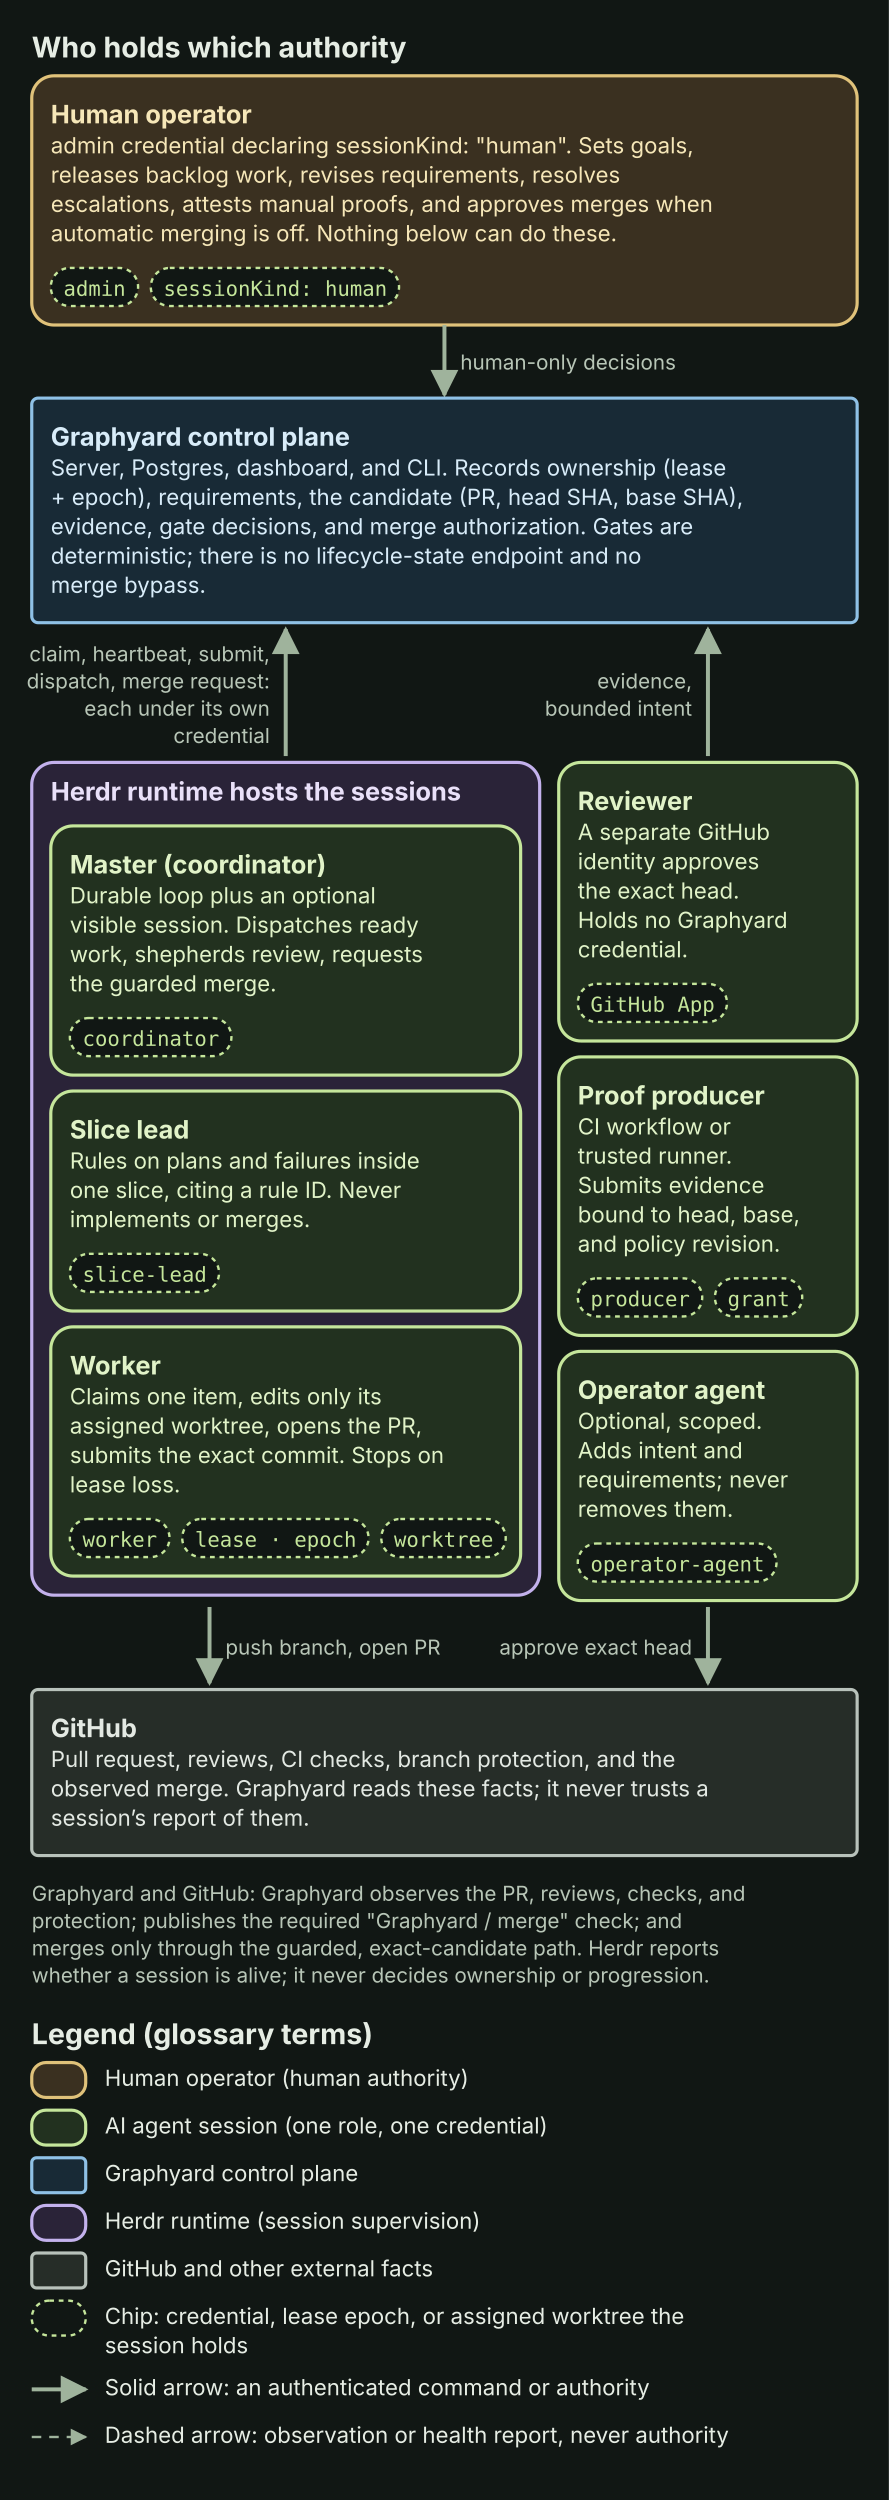
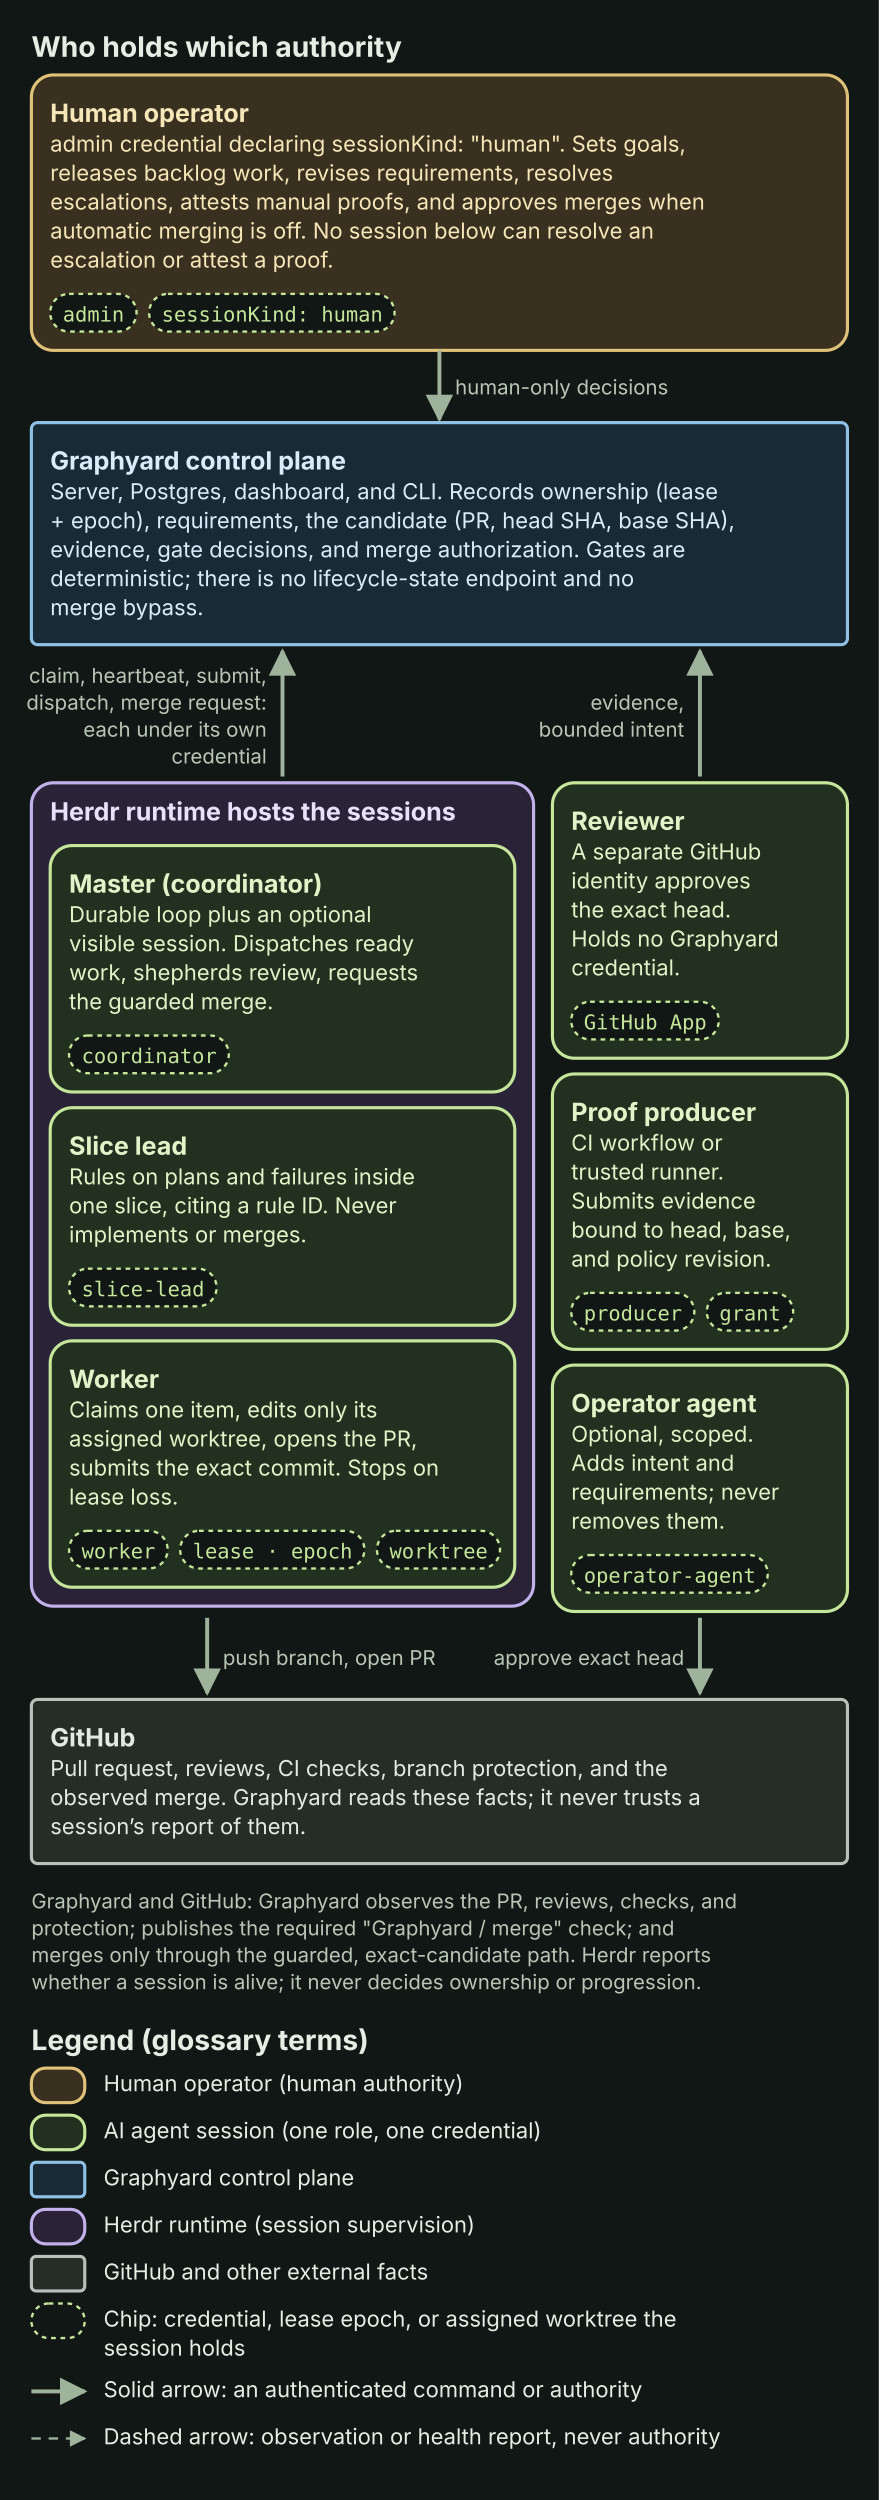
- <svg xmlns="http://www.w3.org/2000/svg" viewBox="0 0 560 1575" width="560" height="1575" role="img" aria-labelledby="title desc" font-family="Inter, &quot;Segoe UI&quot;, Roboto, &quot;Helvetica Neue&quot;, Arial, &quot;Liberation Sans&quot;, ui-sans-serif, system-ui, -apple-system, sans-serif">
+ <svg xmlns="http://www.w3.org/2000/svg" viewBox="0 0 560 1593" width="560" height="1593" role="img" aria-labelledby="title desc" font-family="Inter, &quot;Segoe UI&quot;, Roboto, &quot;Helvetica Neue&quot;, Arial, &quot;Liberation Sans&quot;, ui-sans-serif, system-ui, -apple-system, sans-serif">
  <defs>
    <marker id="arrow" viewBox="0 0 10 10" refX="9" refY="5" markerWidth="7" markerHeight="7" orient="auto-start-reverse">
      <path d="M0 0 L10 5 L0 10 z" fill="#9fb39c" />
    </marker>
  </defs>
-   <rect width="560" height="1575" fill="#111714" />
+   <rect width="560" height="1593" fill="#111714" />
  <text x="20" y="36.2" font-size="18" font-weight="700" fill="#e6ede4" text-anchor="start">Who holds which authority</text>
-   <rect x="20" y="47.76" width="520" height="157.0" rx="14" fill="#3a3020" stroke="#e0c27a" stroke-width="2" />
+   <rect x="20" y="47.76" width="520" height="175.5" rx="14" fill="#3a3020" stroke="#e0c27a" stroke-width="2" />
  <text x="32" y="77.7" font-size="16" font-weight="650" fill="#f6e7b8" text-anchor="start">Human operator</text>
  <text x="32" y="96.6" font-size="14" font-weight="400" fill="#f6e7b8" text-anchor="start">admin credential declaring sessionKind: "human". Sets goals,</text>
  <text x="32" y="115.1" font-size="14" font-weight="400" fill="#f6e7b8" text-anchor="start">releases backlog work, revises requirements, resolves</text>
  <text x="32" y="133.5" font-size="14" font-weight="400" fill="#f6e7b8" text-anchor="start">escalations, attests manual proofs, and approves merges when</text>
-   <text x="32" y="152.0" font-size="14" font-weight="400" fill="#f6e7b8" text-anchor="start">automatic merging is off. Nothing below can do these.</text>
-   <rect x="32" y="168.8" width="55.0" height="24" rx="12" fill="#111714" stroke="#c5e69b" stroke-width="1.5" stroke-dasharray="3 3" />
-   <text x="40" y="186.4" font-size="13" font-weight="400" fill="#c5e69b" text-anchor="start" font-family="ui-monospace, SFMono-Regular, Menlo, monospace">admin</text>
-   <rect x="95" y="168.8" width="156.4" height="24" rx="12" fill="#111714" stroke="#c5e69b" stroke-width="1.5" stroke-dasharray="3 3" />
-   <text x="103" y="186.4" font-size="13" font-weight="400" fill="#c5e69b" text-anchor="start" font-family="ui-monospace, SFMono-Regular, Menlo, monospace">sessionKind: human</text>
-   <line x1="280" y1="204.8" x2="280" y2="248.8" stroke="#9fb39c" stroke-width="2.5" marker-end="url(#arrow)" />
-   <text x="290" y="232.8" font-size="13" font-weight="400" fill="#b8c6b7" text-anchor="start">human-only decisions</text>
-   <rect x="20" y="250.8" width="520" height="141.5" rx="4" fill="#182a36" stroke="#8fc1e6" stroke-width="2" />
-   <text x="32" y="280.8" font-size="16" font-weight="650" fill="#d8ecf9" text-anchor="start">Graphyard control plane</text>
-   <text x="32" y="299.6" font-size="14" font-weight="400" fill="#d8ecf9" text-anchor="start">Server, Postgres, dashboard, and CLI. Records ownership (lease</text>
-   <text x="32" y="318.1" font-size="14" font-weight="400" fill="#d8ecf9" text-anchor="start">+ epoch), requirements, the candidate (PR, head SHA, base SHA),</text>
-   <text x="32" y="336.6" font-size="14" font-weight="400" fill="#d8ecf9" text-anchor="start">evidence, gate decisions, and merge authorization. Gates are</text>
-   <text x="32" y="355.1" font-size="14" font-weight="400" fill="#d8ecf9" text-anchor="start">deterministic; there is no lifecycle-state endpoint and no</text>
-   <text x="32" y="373.5" font-size="14" font-weight="400" fill="#d8ecf9" text-anchor="start">merge bypass.</text>
-   <rect x="20" y="480.32" width="320" height="524.64" rx="14" fill="#2a2338" stroke="#c3b1ec" stroke-width="2" />
-   <text x="32" y="504.32" font-size="16" font-weight="650" fill="#e9e0f9">Herdr runtime hosts the sessions</text>
-   <rect x="32" y="520.32" width="296" height="157.0" rx="14" fill="#22311f" stroke="#c5e69b" stroke-width="2" />
-   <text x="44" y="550.3" font-size="16" font-weight="650" fill="#e1f3c8" text-anchor="start">Master (coordinator)</text>
-   <text x="44" y="569.1" font-size="14" font-weight="400" fill="#e1f3c8" text-anchor="start">Durable loop plus an optional</text>
-   <text x="44" y="587.6" font-size="14" font-weight="400" fill="#e1f3c8" text-anchor="start">visible session. Dispatches ready</text>
-   <text x="44" y="606.1" font-size="14" font-weight="400" fill="#e1f3c8" text-anchor="start">work, shepherds review, requests</text>
-   <text x="44" y="624.6" font-size="14" font-weight="400" fill="#e1f3c8" text-anchor="start">the guarded merge.</text>
-   <rect x="44" y="641.36" width="101.8" height="24" rx="12" fill="#111714" stroke="#c5e69b" stroke-width="1.5" stroke-dasharray="3 3" />
-   <text x="52" y="658.9" font-size="13" font-weight="400" fill="#c5e69b" text-anchor="start" font-family="ui-monospace, SFMono-Regular, Menlo, monospace">coordinator</text>
-   <rect x="32" y="687.36" width="296" height="138.6" rx="14" fill="#22311f" stroke="#c5e69b" stroke-width="2" />
-   <text x="44" y="717.3" font-size="16" font-weight="650" fill="#e1f3c8" text-anchor="start">Slice lead</text>
-   <text x="44" y="736.2" font-size="14" font-weight="400" fill="#e1f3c8" text-anchor="start">Rules on plans and failures inside</text>
-   <text x="44" y="754.7" font-size="14" font-weight="400" fill="#e1f3c8" text-anchor="start">one slice, citing a rule ID. Never</text>
-   <text x="44" y="773.1" font-size="14" font-weight="400" fill="#e1f3c8" text-anchor="start">implements or merges.</text>
-   <rect x="44" y="789.92" width="94.0" height="24" rx="12" fill="#111714" stroke="#c5e69b" stroke-width="1.5" stroke-dasharray="3 3" />
-   <text x="52" y="807.5" font-size="13" font-weight="400" fill="#c5e69b" text-anchor="start" font-family="ui-monospace, SFMono-Regular, Menlo, monospace">slice-lead</text>
-   <rect x="32" y="835.92" width="296" height="157.0" rx="14" fill="#22311f" stroke="#c5e69b" stroke-width="2" />
-   <text x="44" y="865.9" font-size="16" font-weight="650" fill="#e1f3c8" text-anchor="start">Worker</text>
-   <text x="44" y="884.7" font-size="14" font-weight="400" fill="#e1f3c8" text-anchor="start">Claims one item, edits only its</text>
-   <text x="44" y="903.2" font-size="14" font-weight="400" fill="#e1f3c8" text-anchor="start">assigned worktree, opens the PR,</text>
-   <text x="44" y="921.7" font-size="14" font-weight="400" fill="#e1f3c8" text-anchor="start">submits the exact commit. Stops on</text>
-   <text x="44" y="940.2" font-size="14" font-weight="400" fill="#e1f3c8" text-anchor="start">lease loss.</text>
-   <rect x="44" y="956.96" width="62.8" height="24" rx="12" fill="#111714" stroke="#c5e69b" stroke-width="1.5" stroke-dasharray="3 3" />
-   <text x="52" y="974.5" font-size="13" font-weight="400" fill="#c5e69b" text-anchor="start" font-family="ui-monospace, SFMono-Regular, Menlo, monospace">worker</text>
-   <rect x="114.8" y="956.96" width="117.4" height="24" rx="12" fill="#111714" stroke="#c5e69b" stroke-width="1.5" stroke-dasharray="3 3" />
-   <text x="122.8" y="974.5" font-size="13" font-weight="400" fill="#c5e69b" text-anchor="start" font-family="ui-monospace, SFMono-Regular, Menlo, monospace">lease · epoch</text>
-   <rect x="240.2" y="956.96" width="78.4" height="24" rx="12" fill="#111714" stroke="#c5e69b" stroke-width="1.5" stroke-dasharray="3 3" />
-   <text x="248.2" y="974.5" font-size="13" font-weight="400" fill="#c5e69b" text-anchor="start" font-family="ui-monospace, SFMono-Regular, Menlo, monospace">worktree</text>
-   <rect x="352" y="480.32" width="188" height="175.5" rx="14" fill="#22311f" stroke="#c5e69b" stroke-width="2" />
-   <text x="364" y="510.3" font-size="16" font-weight="650" fill="#e1f3c8" text-anchor="start">Reviewer</text>
-   <text x="364" y="529.1" font-size="14" font-weight="400" fill="#e1f3c8" text-anchor="start">A separate GitHub</text>
-   <text x="364" y="547.6" font-size="14" font-weight="400" fill="#e1f3c8" text-anchor="start">identity approves</text>
-   <text x="364" y="566.1" font-size="14" font-weight="400" fill="#e1f3c8" text-anchor="start">the exact head.</text>
-   <text x="364" y="584.6" font-size="14" font-weight="400" fill="#e1f3c8" text-anchor="start">Holds no Graphyard</text>
-   <text x="364" y="603.1" font-size="14" font-weight="400" fill="#e1f3c8" text-anchor="start">credential.</text>
-   <rect x="364" y="619.84" width="94.0" height="24" rx="12" fill="#111714" stroke="#c5e69b" stroke-width="1.5" stroke-dasharray="3 3" />
-   <text x="372" y="637.4" font-size="13" font-weight="400" fill="#c5e69b" text-anchor="start" font-family="ui-monospace, SFMono-Regular, Menlo, monospace">GitHub App</text>
-   <rect x="352" y="665.84" width="188" height="175.5" rx="14" fill="#22311f" stroke="#c5e69b" stroke-width="2" />
-   <text x="364" y="695.8" font-size="16" font-weight="650" fill="#e1f3c8" text-anchor="start">Proof producer</text>
-   <text x="364" y="714.7" font-size="14" font-weight="400" fill="#e1f3c8" text-anchor="start">CI workflow or</text>
-   <text x="364" y="733.1" font-size="14" font-weight="400" fill="#e1f3c8" text-anchor="start">trusted runner.</text>
-   <text x="364" y="751.6" font-size="14" font-weight="400" fill="#e1f3c8" text-anchor="start">Submits evidence</text>
-   <text x="364" y="770.1" font-size="14" font-weight="400" fill="#e1f3c8" text-anchor="start">bound to head, base,</text>
-   <text x="364" y="788.6" font-size="14" font-weight="400" fill="#e1f3c8" text-anchor="start">and policy revision.</text>
-   <rect x="364" y="805.36" width="78.4" height="24" rx="12" fill="#111714" stroke="#c5e69b" stroke-width="1.5" stroke-dasharray="3 3" />
-   <text x="372" y="822.9" font-size="13" font-weight="400" fill="#c5e69b" text-anchor="start" font-family="ui-monospace, SFMono-Regular, Menlo, monospace">producer</text>
-   <rect x="450.4" y="805.36" width="55.0" height="24" rx="12" fill="#111714" stroke="#c5e69b" stroke-width="1.5" stroke-dasharray="3 3" />
-   <text x="458.4" y="822.9" font-size="13" font-weight="400" fill="#c5e69b" text-anchor="start" font-family="ui-monospace, SFMono-Regular, Menlo, monospace">grant</text>
-   <rect x="352" y="851.36" width="188" height="157.0" rx="14" fill="#22311f" stroke="#c5e69b" stroke-width="2" />
-   <text x="364" y="881.3" font-size="16" font-weight="650" fill="#e1f3c8" text-anchor="start">Operator agent</text>
-   <text x="364" y="900.2" font-size="14" font-weight="400" fill="#e1f3c8" text-anchor="start">Optional, scoped.</text>
-   <text x="364" y="918.7" font-size="14" font-weight="400" fill="#e1f3c8" text-anchor="start">Adds intent and</text>
-   <text x="364" y="937.1" font-size="14" font-weight="400" fill="#e1f3c8" text-anchor="start">requirements; never</text>
-   <text x="364" y="955.6" font-size="14" font-weight="400" fill="#e1f3c8" text-anchor="start">removes them.</text>
-   <rect x="364" y="972.4" width="125.2" height="24" rx="12" fill="#111714" stroke="#c5e69b" stroke-width="1.5" stroke-dasharray="3 3" />
-   <text x="372" y="990.0" font-size="13" font-weight="400" fill="#c5e69b" text-anchor="start" font-family="ui-monospace, SFMono-Regular, Menlo, monospace">operator-agent</text>
-   <line x1="180" y1="476.32" x2="180" y2="396.32" stroke="#9fb39c" stroke-width="2.5" marker-end="url(#arrow)" />
-   <text x="170" y="416.6" font-size="13" font-weight="400" fill="#b8c6b7" text-anchor="end">claim, heartbeat, submit,</text>
-   <text x="170" y="433.7" font-size="13" font-weight="400" fill="#b8c6b7" text-anchor="end">dispatch, merge request:</text>
-   <text x="170" y="450.9" font-size="13" font-weight="400" fill="#b8c6b7" text-anchor="end">each under its own</text>
-   <text x="170" y="468.1" font-size="13" font-weight="400" fill="#b8c6b7" text-anchor="end">credential</text>
-   <line x1="446" y1="476.32" x2="446" y2="396.32" stroke="#9fb39c" stroke-width="2.5" marker-end="url(#arrow)" />
-   <text x="436" y="433.7" font-size="13" font-weight="400" fill="#b8c6b7" text-anchor="end">evidence,</text>
-   <text x="436" y="450.9" font-size="13" font-weight="400" fill="#b8c6b7" text-anchor="end">bounded intent</text>
-   <rect x="20" y="1064.4" width="520" height="104.6" rx="4" fill="#262d28" stroke="#b8c2bb" stroke-width="2" />
-   <text x="32" y="1094.4" font-size="16" font-weight="650" fill="#e3e9e3" text-anchor="start">GitHub</text>
-   <text x="32" y="1113.2" font-size="14" font-weight="400" fill="#e3e9e3" text-anchor="start">Pull request, reviews, CI checks, branch protection, and the</text>
-   <text x="32" y="1131.7" font-size="14" font-weight="400" fill="#e3e9e3" text-anchor="start">observed merge. Graphyard reads these facts; it never trusts a</text>
-   <text x="32" y="1150.2" font-size="14" font-weight="400" fill="#e3e9e3" text-anchor="start">session’s report of them.</text>
-   <line x1="132" y1="1012.4" x2="132" y2="1060.4" stroke="#9fb39c" stroke-width="2.5" marker-end="url(#arrow)" />
-   <text x="142" y="1042.4" font-size="13" font-weight="400" fill="#b8c6b7" text-anchor="start">push branch, open PR</text>
-   <line x1="446" y1="1012.4" x2="446" y2="1060.4" stroke="#9fb39c" stroke-width="2.5" marker-end="url(#arrow)" />
-   <text x="436" y="1042.4" font-size="13" font-weight="400" fill="#b8c6b7" text-anchor="end">approve exact head</text>
-   <text x="20" y="1197.5" font-size="13" font-weight="400" fill="#b8c6b7" text-anchor="start">Graphyard and GitHub: Graphyard observes the PR, reviews, checks, and</text>
-   <text x="20" y="1214.7" font-size="13" font-weight="400" fill="#b8c6b7" text-anchor="start">protection; publishes the required "Graphyard / merge" check; and</text>
-   <text x="20" y="1231.9" font-size="13" font-weight="400" fill="#b8c6b7" text-anchor="start">merges only through the guarded, exact-candidate path. Herdr reports</text>
-   <text x="20" y="1249.0" font-size="13" font-weight="400" fill="#b8c6b7" text-anchor="start">whether a session is alive; it never decides ownership or progression.</text>
-   <text x="20" y="1287.8" font-size="18" font-weight="700" fill="#e6ede4" text-anchor="start">Legend (glossary terms)</text>
-   <g transform="translate(0 1299.4)">
+   <text x="32" y="152.0" font-size="14" font-weight="400" fill="#f6e7b8" text-anchor="start">automatic merging is off. No session below can resolve an</text>
+   <text x="32" y="170.5" font-size="14" font-weight="400" fill="#f6e7b8" text-anchor="start">escalation or attest a proof.</text>
+   <rect x="32" y="187.28" width="55.0" height="24" rx="12" fill="#111714" stroke="#c5e69b" stroke-width="1.5" stroke-dasharray="3 3" />
+   <text x="40" y="204.9" font-size="13" font-weight="400" fill="#c5e69b" text-anchor="start" font-family="ui-monospace, SFMono-Regular, Menlo, monospace">admin</text>
+   <rect x="95" y="187.28" width="156.4" height="24" rx="12" fill="#111714" stroke="#c5e69b" stroke-width="1.5" stroke-dasharray="3 3" />
+   <text x="103" y="204.9" font-size="13" font-weight="400" fill="#c5e69b" text-anchor="start" font-family="ui-monospace, SFMono-Regular, Menlo, monospace">sessionKind: human</text>
+   <line x1="280" y1="223.28" x2="280" y2="267.28" stroke="#9fb39c" stroke-width="2.5" marker-end="url(#arrow)" />
+   <text x="290" y="251.3" font-size="13" font-weight="400" fill="#b8c6b7" text-anchor="start">human-only decisions</text>
+   <rect x="20" y="269.28" width="520" height="141.5" rx="4" fill="#182a36" stroke="#8fc1e6" stroke-width="2" />
+   <text x="32" y="299.2" font-size="16" font-weight="650" fill="#d8ecf9" text-anchor="start">Graphyard control plane</text>
+   <text x="32" y="318.1" font-size="14" font-weight="400" fill="#d8ecf9" text-anchor="start">Server, Postgres, dashboard, and CLI. Records ownership (lease</text>
+   <text x="32" y="336.6" font-size="14" font-weight="400" fill="#d8ecf9" text-anchor="start">+ epoch), requirements, the candidate (PR, head SHA, base SHA),</text>
+   <text x="32" y="355.1" font-size="14" font-weight="400" fill="#d8ecf9" text-anchor="start">evidence, gate decisions, and merge authorization. Gates are</text>
+   <text x="32" y="373.5" font-size="14" font-weight="400" fill="#d8ecf9" text-anchor="start">deterministic; there is no lifecycle-state endpoint and no</text>
+   <text x="32" y="392.0" font-size="14" font-weight="400" fill="#d8ecf9" text-anchor="start">merge bypass.</text>
+   <rect x="20" y="498.8" width="320" height="524.64" rx="14" fill="#2a2338" stroke="#c3b1ec" stroke-width="2" />
+   <text x="32" y="522.8" font-size="16" font-weight="650" fill="#e9e0f9">Herdr runtime hosts the sessions</text>
+   <rect x="32" y="538.8" width="296" height="157.0" rx="14" fill="#22311f" stroke="#c5e69b" stroke-width="2" />
+   <text x="44" y="568.8" font-size="16" font-weight="650" fill="#e1f3c8" text-anchor="start">Master (coordinator)</text>
+   <text x="44" y="587.6" font-size="14" font-weight="400" fill="#e1f3c8" text-anchor="start">Durable loop plus an optional</text>
+   <text x="44" y="606.1" font-size="14" font-weight="400" fill="#e1f3c8" text-anchor="start">visible session. Dispatches ready</text>
+   <text x="44" y="624.6" font-size="14" font-weight="400" fill="#e1f3c8" text-anchor="start">work, shepherds review, requests</text>
+   <text x="44" y="643.1" font-size="14" font-weight="400" fill="#e1f3c8" text-anchor="start">the guarded merge.</text>
+   <rect x="44" y="659.84" width="101.8" height="24" rx="12" fill="#111714" stroke="#c5e69b" stroke-width="1.5" stroke-dasharray="3 3" />
+   <text x="52" y="677.4" font-size="13" font-weight="400" fill="#c5e69b" text-anchor="start" font-family="ui-monospace, SFMono-Regular, Menlo, monospace">coordinator</text>
+   <rect x="32" y="705.84" width="296" height="138.6" rx="14" fill="#22311f" stroke="#c5e69b" stroke-width="2" />
+   <text x="44" y="735.8" font-size="16" font-weight="650" fill="#e1f3c8" text-anchor="start">Slice lead</text>
+   <text x="44" y="754.7" font-size="14" font-weight="400" fill="#e1f3c8" text-anchor="start">Rules on plans and failures inside</text>
+   <text x="44" y="773.1" font-size="14" font-weight="400" fill="#e1f3c8" text-anchor="start">one slice, citing a rule ID. Never</text>
+   <text x="44" y="791.6" font-size="14" font-weight="400" fill="#e1f3c8" text-anchor="start">implements or merges.</text>
+   <rect x="44" y="808.4" width="94.0" height="24" rx="12" fill="#111714" stroke="#c5e69b" stroke-width="1.5" stroke-dasharray="3 3" />
+   <text x="52" y="826.0" font-size="13" font-weight="400" fill="#c5e69b" text-anchor="start" font-family="ui-monospace, SFMono-Regular, Menlo, monospace">slice-lead</text>
+   <rect x="32" y="854.4" width="296" height="157.0" rx="14" fill="#22311f" stroke="#c5e69b" stroke-width="2" />
+   <text x="44" y="884.4" font-size="16" font-weight="650" fill="#e1f3c8" text-anchor="start">Worker</text>
+   <text x="44" y="903.2" font-size="14" font-weight="400" fill="#e1f3c8" text-anchor="start">Claims one item, edits only its</text>
+   <text x="44" y="921.7" font-size="14" font-weight="400" fill="#e1f3c8" text-anchor="start">assigned worktree, opens the PR,</text>
+   <text x="44" y="940.2" font-size="14" font-weight="400" fill="#e1f3c8" text-anchor="start">submits the exact commit. Stops on</text>
+   <text x="44" y="958.7" font-size="14" font-weight="400" fill="#e1f3c8" text-anchor="start">lease loss.</text>
+   <rect x="44" y="975.44" width="62.8" height="24" rx="12" fill="#111714" stroke="#c5e69b" stroke-width="1.5" stroke-dasharray="3 3" />
+   <text x="52" y="993.0" font-size="13" font-weight="400" fill="#c5e69b" text-anchor="start" font-family="ui-monospace, SFMono-Regular, Menlo, monospace">worker</text>
+   <rect x="114.8" y="975.44" width="117.4" height="24" rx="12" fill="#111714" stroke="#c5e69b" stroke-width="1.5" stroke-dasharray="3 3" />
+   <text x="122.8" y="993.0" font-size="13" font-weight="400" fill="#c5e69b" text-anchor="start" font-family="ui-monospace, SFMono-Regular, Menlo, monospace">lease · epoch</text>
+   <rect x="240.2" y="975.44" width="78.4" height="24" rx="12" fill="#111714" stroke="#c5e69b" stroke-width="1.5" stroke-dasharray="3 3" />
+   <text x="248.2" y="993.0" font-size="13" font-weight="400" fill="#c5e69b" text-anchor="start" font-family="ui-monospace, SFMono-Regular, Menlo, monospace">worktree</text>
+   <rect x="352" y="498.8" width="188" height="175.5" rx="14" fill="#22311f" stroke="#c5e69b" stroke-width="2" />
+   <text x="364" y="528.8" font-size="16" font-weight="650" fill="#e1f3c8" text-anchor="start">Reviewer</text>
+   <text x="364" y="547.6" font-size="14" font-weight="400" fill="#e1f3c8" text-anchor="start">A separate GitHub</text>
+   <text x="364" y="566.1" font-size="14" font-weight="400" fill="#e1f3c8" text-anchor="start">identity approves</text>
+   <text x="364" y="584.6" font-size="14" font-weight="400" fill="#e1f3c8" text-anchor="start">the exact head.</text>
+   <text x="364" y="603.1" font-size="14" font-weight="400" fill="#e1f3c8" text-anchor="start">Holds no Graphyard</text>
+   <text x="364" y="621.5" font-size="14" font-weight="400" fill="#e1f3c8" text-anchor="start">credential.</text>
+   <rect x="364" y="638.32" width="94.0" height="24" rx="12" fill="#111714" stroke="#c5e69b" stroke-width="1.5" stroke-dasharray="3 3" />
+   <text x="372" y="655.9" font-size="13" font-weight="400" fill="#c5e69b" text-anchor="start" font-family="ui-monospace, SFMono-Regular, Menlo, monospace">GitHub App</text>
+   <rect x="352" y="684.32" width="188" height="175.5" rx="14" fill="#22311f" stroke="#c5e69b" stroke-width="2" />
+   <text x="364" y="714.3" font-size="16" font-weight="650" fill="#e1f3c8" text-anchor="start">Proof producer</text>
+   <text x="364" y="733.1" font-size="14" font-weight="400" fill="#e1f3c8" text-anchor="start">CI workflow or</text>
+   <text x="364" y="751.6" font-size="14" font-weight="400" fill="#e1f3c8" text-anchor="start">trusted runner.</text>
+   <text x="364" y="770.1" font-size="14" font-weight="400" fill="#e1f3c8" text-anchor="start">Submits evidence</text>
+   <text x="364" y="788.6" font-size="14" font-weight="400" fill="#e1f3c8" text-anchor="start">bound to head, base,</text>
+   <text x="364" y="807.1" font-size="14" font-weight="400" fill="#e1f3c8" text-anchor="start">and policy revision.</text>
+   <rect x="364" y="823.84" width="78.4" height="24" rx="12" fill="#111714" stroke="#c5e69b" stroke-width="1.5" stroke-dasharray="3 3" />
+   <text x="372" y="841.4" font-size="13" font-weight="400" fill="#c5e69b" text-anchor="start" font-family="ui-monospace, SFMono-Regular, Menlo, monospace">producer</text>
+   <rect x="450.4" y="823.84" width="55.0" height="24" rx="12" fill="#111714" stroke="#c5e69b" stroke-width="1.5" stroke-dasharray="3 3" />
+   <text x="458.4" y="841.4" font-size="13" font-weight="400" fill="#c5e69b" text-anchor="start" font-family="ui-monospace, SFMono-Regular, Menlo, monospace">grant</text>
+   <rect x="352" y="869.84" width="188" height="157.0" rx="14" fill="#22311f" stroke="#c5e69b" stroke-width="2" />
+   <text x="364" y="899.8" font-size="16" font-weight="650" fill="#e1f3c8" text-anchor="start">Operator agent</text>
+   <text x="364" y="918.7" font-size="14" font-weight="400" fill="#e1f3c8" text-anchor="start">Optional, scoped.</text>
+   <text x="364" y="937.1" font-size="14" font-weight="400" fill="#e1f3c8" text-anchor="start">Adds intent and</text>
+   <text x="364" y="955.6" font-size="14" font-weight="400" fill="#e1f3c8" text-anchor="start">requirements; never</text>
+   <text x="364" y="974.1" font-size="14" font-weight="400" fill="#e1f3c8" text-anchor="start">removes them.</text>
+   <rect x="364" y="990.88" width="125.2" height="24" rx="12" fill="#111714" stroke="#c5e69b" stroke-width="1.5" stroke-dasharray="3 3" />
+   <text x="372" y="1008.5" font-size="13" font-weight="400" fill="#c5e69b" text-anchor="start" font-family="ui-monospace, SFMono-Regular, Menlo, monospace">operator-agent</text>
+   <line x1="180" y1="494.8" x2="180" y2="414.8" stroke="#9fb39c" stroke-width="2.5" marker-end="url(#arrow)" />
+   <text x="170" y="435.1" font-size="13" font-weight="400" fill="#b8c6b7" text-anchor="end">claim, heartbeat, submit,</text>
+   <text x="170" y="452.2" font-size="13" font-weight="400" fill="#b8c6b7" text-anchor="end">dispatch, merge request:</text>
+   <text x="170" y="469.4" font-size="13" font-weight="400" fill="#b8c6b7" text-anchor="end">each under its own</text>
+   <text x="170" y="486.5" font-size="13" font-weight="400" fill="#b8c6b7" text-anchor="end">credential</text>
+   <line x1="446" y1="494.8" x2="446" y2="414.8" stroke="#9fb39c" stroke-width="2.5" marker-end="url(#arrow)" />
+   <text x="436" y="452.2" font-size="13" font-weight="400" fill="#b8c6b7" text-anchor="end">evidence,</text>
+   <text x="436" y="469.4" font-size="13" font-weight="400" fill="#b8c6b7" text-anchor="end">bounded intent</text>
+   <rect x="20" y="1082.88" width="520" height="104.6" rx="4" fill="#262d28" stroke="#b8c2bb" stroke-width="2" />
+   <text x="32" y="1112.8" font-size="16" font-weight="650" fill="#e3e9e3" text-anchor="start">GitHub</text>
+   <text x="32" y="1131.7" font-size="14" font-weight="400" fill="#e3e9e3" text-anchor="start">Pull request, reviews, CI checks, branch protection, and the</text>
+   <text x="32" y="1150.2" font-size="14" font-weight="400" fill="#e3e9e3" text-anchor="start">observed merge. Graphyard reads these facts; it never trusts a</text>
+   <text x="32" y="1168.7" font-size="14" font-weight="400" fill="#e3e9e3" text-anchor="start">session’s report of them.</text>
+   <line x1="132" y1="1030.88" x2="132" y2="1078.88" stroke="#9fb39c" stroke-width="2.5" marker-end="url(#arrow)" />
+   <text x="142" y="1060.9" font-size="13" font-weight="400" fill="#b8c6b7" text-anchor="start">push branch, open PR</text>
+   <line x1="446" y1="1030.88" x2="446" y2="1078.88" stroke="#9fb39c" stroke-width="2.5" marker-end="url(#arrow)" />
+   <text x="436" y="1060.9" font-size="13" font-weight="400" fill="#b8c6b7" text-anchor="end">approve exact head</text>
+   <text x="20" y="1216.0" font-size="13" font-weight="400" fill="#b8c6b7" text-anchor="start">Graphyard and GitHub: Graphyard observes the PR, reviews, checks, and</text>
+   <text x="20" y="1233.2" font-size="13" font-weight="400" fill="#b8c6b7" text-anchor="start">protection; publishes the required "Graphyard / merge" check; and</text>
+   <text x="20" y="1250.3" font-size="13" font-weight="400" fill="#b8c6b7" text-anchor="start">merges only through the guarded, exact-candidate path. Herdr reports</text>
+   <text x="20" y="1267.5" font-size="13" font-weight="400" fill="#b8c6b7" text-anchor="start">whether a session is alive; it never decides ownership or progression.</text>
+   <text x="20" y="1306.3" font-size="18" font-weight="700" fill="#e6ede4" text-anchor="start">Legend (glossary terms)</text>
+   <g transform="translate(0 1317.8)">
    <rect x="20" y="0" width="34" height="22" rx="9" fill="#3a3020" stroke="#e0c27a" stroke-width="2" />
  </g>
-   <text x="66" y="1314.1" font-size="14" font-weight="400" fill="#e6ede4" text-anchor="start">Human operator (human authority)</text>
-   <g transform="translate(0 1329.4)">
+   <text x="66" y="1332.5" font-size="14" font-weight="400" fill="#e6ede4" text-anchor="start">Human operator (human authority)</text>
+   <g transform="translate(0 1347.8)">
    <rect x="20" y="0" width="34" height="22" rx="9" fill="#22311f" stroke="#c5e69b" stroke-width="2" />
  </g>
-   <text x="66" y="1344.1" font-size="14" font-weight="400" fill="#e6ede4" text-anchor="start">AI agent session (one role, one credential)</text>
-   <g transform="translate(0 1359.4)">
+   <text x="66" y="1362.5" font-size="14" font-weight="400" fill="#e6ede4" text-anchor="start">AI agent session (one role, one credential)</text>
+   <g transform="translate(0 1377.8)">
    <rect x="20" y="0" width="34" height="22" rx="3" fill="#182a36" stroke="#8fc1e6" stroke-width="2" />
  </g>
-   <text x="66" y="1374.1" font-size="14" font-weight="400" fill="#e6ede4" text-anchor="start">Graphyard control plane</text>
-   <g transform="translate(0 1389.4)">
+   <text x="66" y="1392.5" font-size="14" font-weight="400" fill="#e6ede4" text-anchor="start">Graphyard control plane</text>
+   <g transform="translate(0 1407.8)">
    <rect x="20" y="0" width="34" height="22" rx="9" fill="#2a2338" stroke="#c3b1ec" stroke-width="2" />
  </g>
-   <text x="66" y="1404.1" font-size="14" font-weight="400" fill="#e6ede4" text-anchor="start">Herdr runtime (session supervision)</text>
-   <g transform="translate(0 1419.4)">
+   <text x="66" y="1422.5" font-size="14" font-weight="400" fill="#e6ede4" text-anchor="start">Herdr runtime (session supervision)</text>
+   <g transform="translate(0 1437.8)">
    <rect x="20" y="0" width="34" height="22" rx="3" fill="#262d28" stroke="#b8c2bb" stroke-width="2" />
  </g>
-   <text x="66" y="1434.1" font-size="14" font-weight="400" fill="#e6ede4" text-anchor="start">GitHub and other external facts</text>
-   <g transform="translate(0 1449.4)">
+   <text x="66" y="1452.5" font-size="14" font-weight="400" fill="#e6ede4" text-anchor="start">GitHub and other external facts</text>
+   <g transform="translate(0 1467.8)">
    <rect x="20" y="0" width="34" height="22" rx="11" fill="#111714" stroke="#c5e69b" stroke-width="1.5" stroke-dasharray="3 3" />
  </g>
-   <text x="66" y="1464.1" font-size="14" font-weight="400" fill="#e6ede4" text-anchor="start">Chip: credential, lease epoch, or assigned worktree the</text>
-   <text x="66" y="1482.5" font-size="14" font-weight="400" fill="#e6ede4" text-anchor="start">session holds</text>
-   <g transform="translate(0 1494.3)">
+   <text x="66" y="1482.5" font-size="14" font-weight="400" fill="#e6ede4" text-anchor="start">Chip: credential, lease epoch, or assigned worktree the</text>
+   <text x="66" y="1501.0" font-size="14" font-weight="400" fill="#e6ede4" text-anchor="start">session holds</text>
+   <g transform="translate(0 1512.8)">
    <line x1="20" y1="11" x2="54" y2="11" stroke="#9fb39c" stroke-width="2.5" marker-end="url(#arrow)" />
  </g>
-   <text x="66" y="1509.0" font-size="14" font-weight="400" fill="#e6ede4" text-anchor="start">Solid arrow: an authenticated command or authority</text>
-   <g transform="translate(0 1524.3)">
+   <text x="66" y="1527.5" font-size="14" font-weight="400" fill="#e6ede4" text-anchor="start">Solid arrow: an authenticated command or authority</text>
+   <g transform="translate(0 1542.8)">
    <line x1="20" y1="11" x2="54" y2="11" stroke="#9fb39c" stroke-width="1.5" stroke-dasharray="6 5" marker-end="url(#arrow)" />
  </g>
-   <text x="66" y="1539.0" font-size="14" font-weight="400" fill="#e6ede4" text-anchor="start">Dashed arrow: observation or health report, never authority</text>
+   <text x="66" y="1557.5" font-size="14" font-weight="400" fill="#e6ede4" text-anchor="start">Dashed arrow: observation or health report, never authority</text>
</svg>
